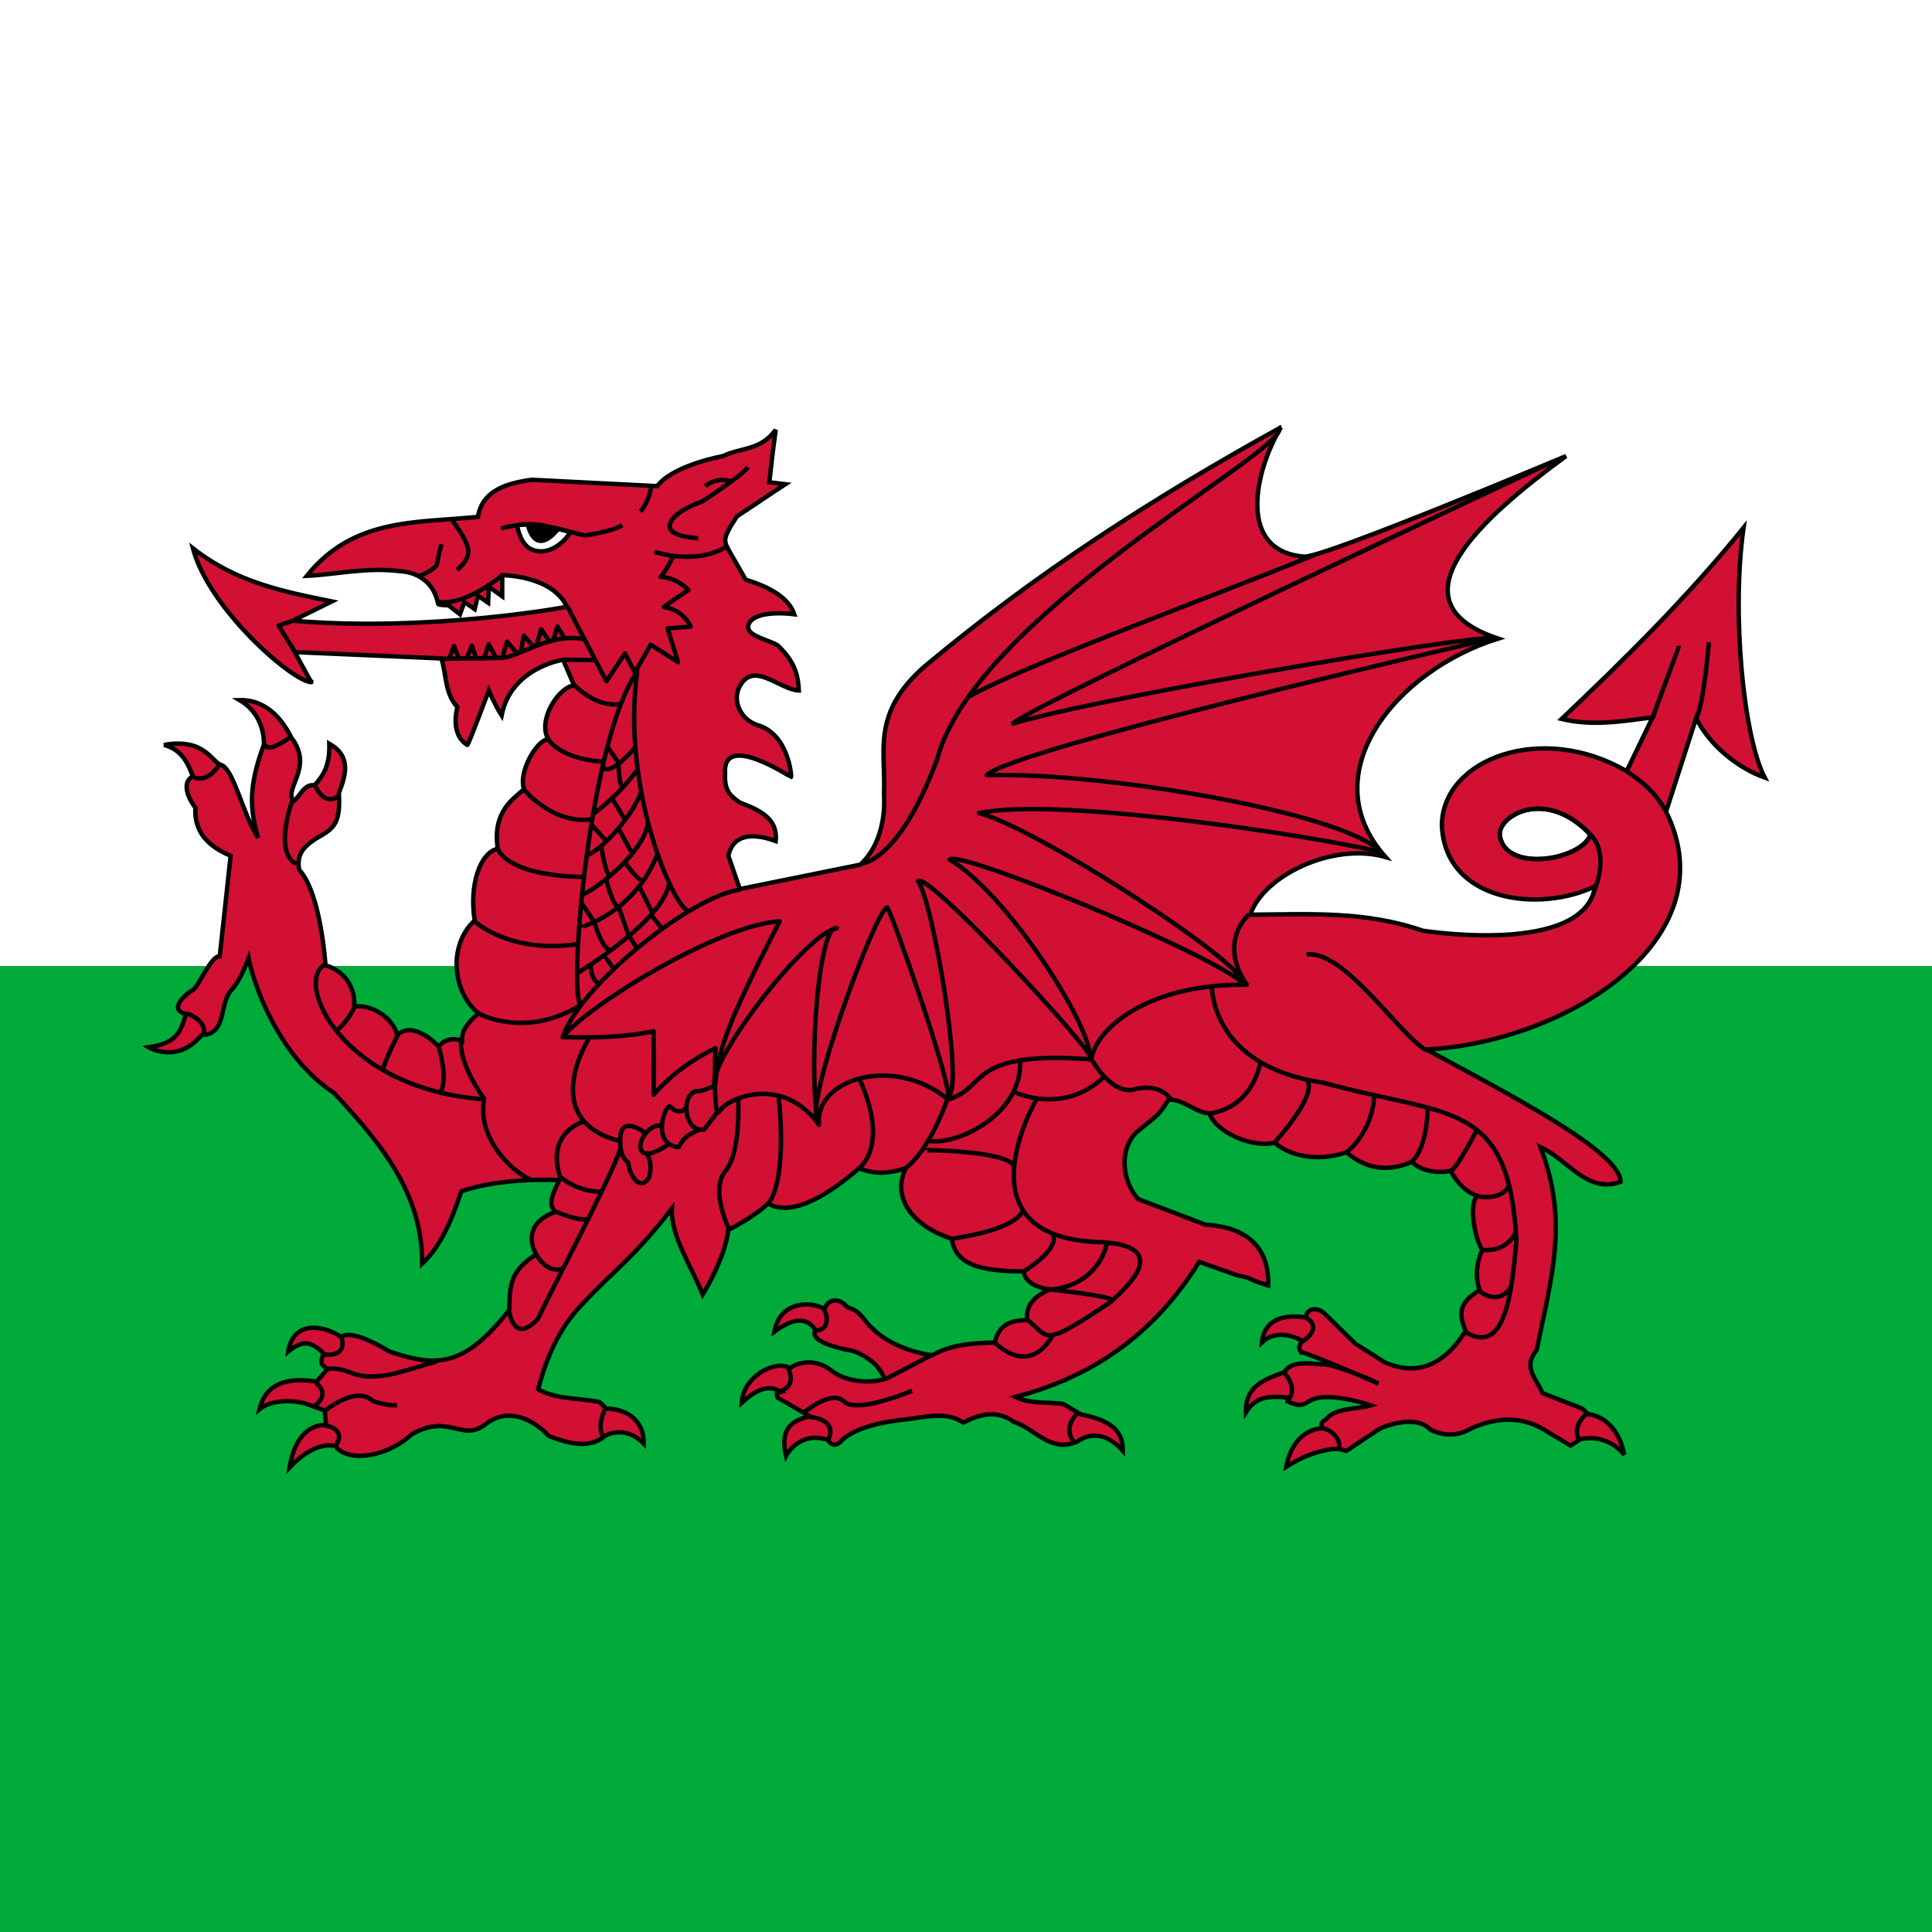
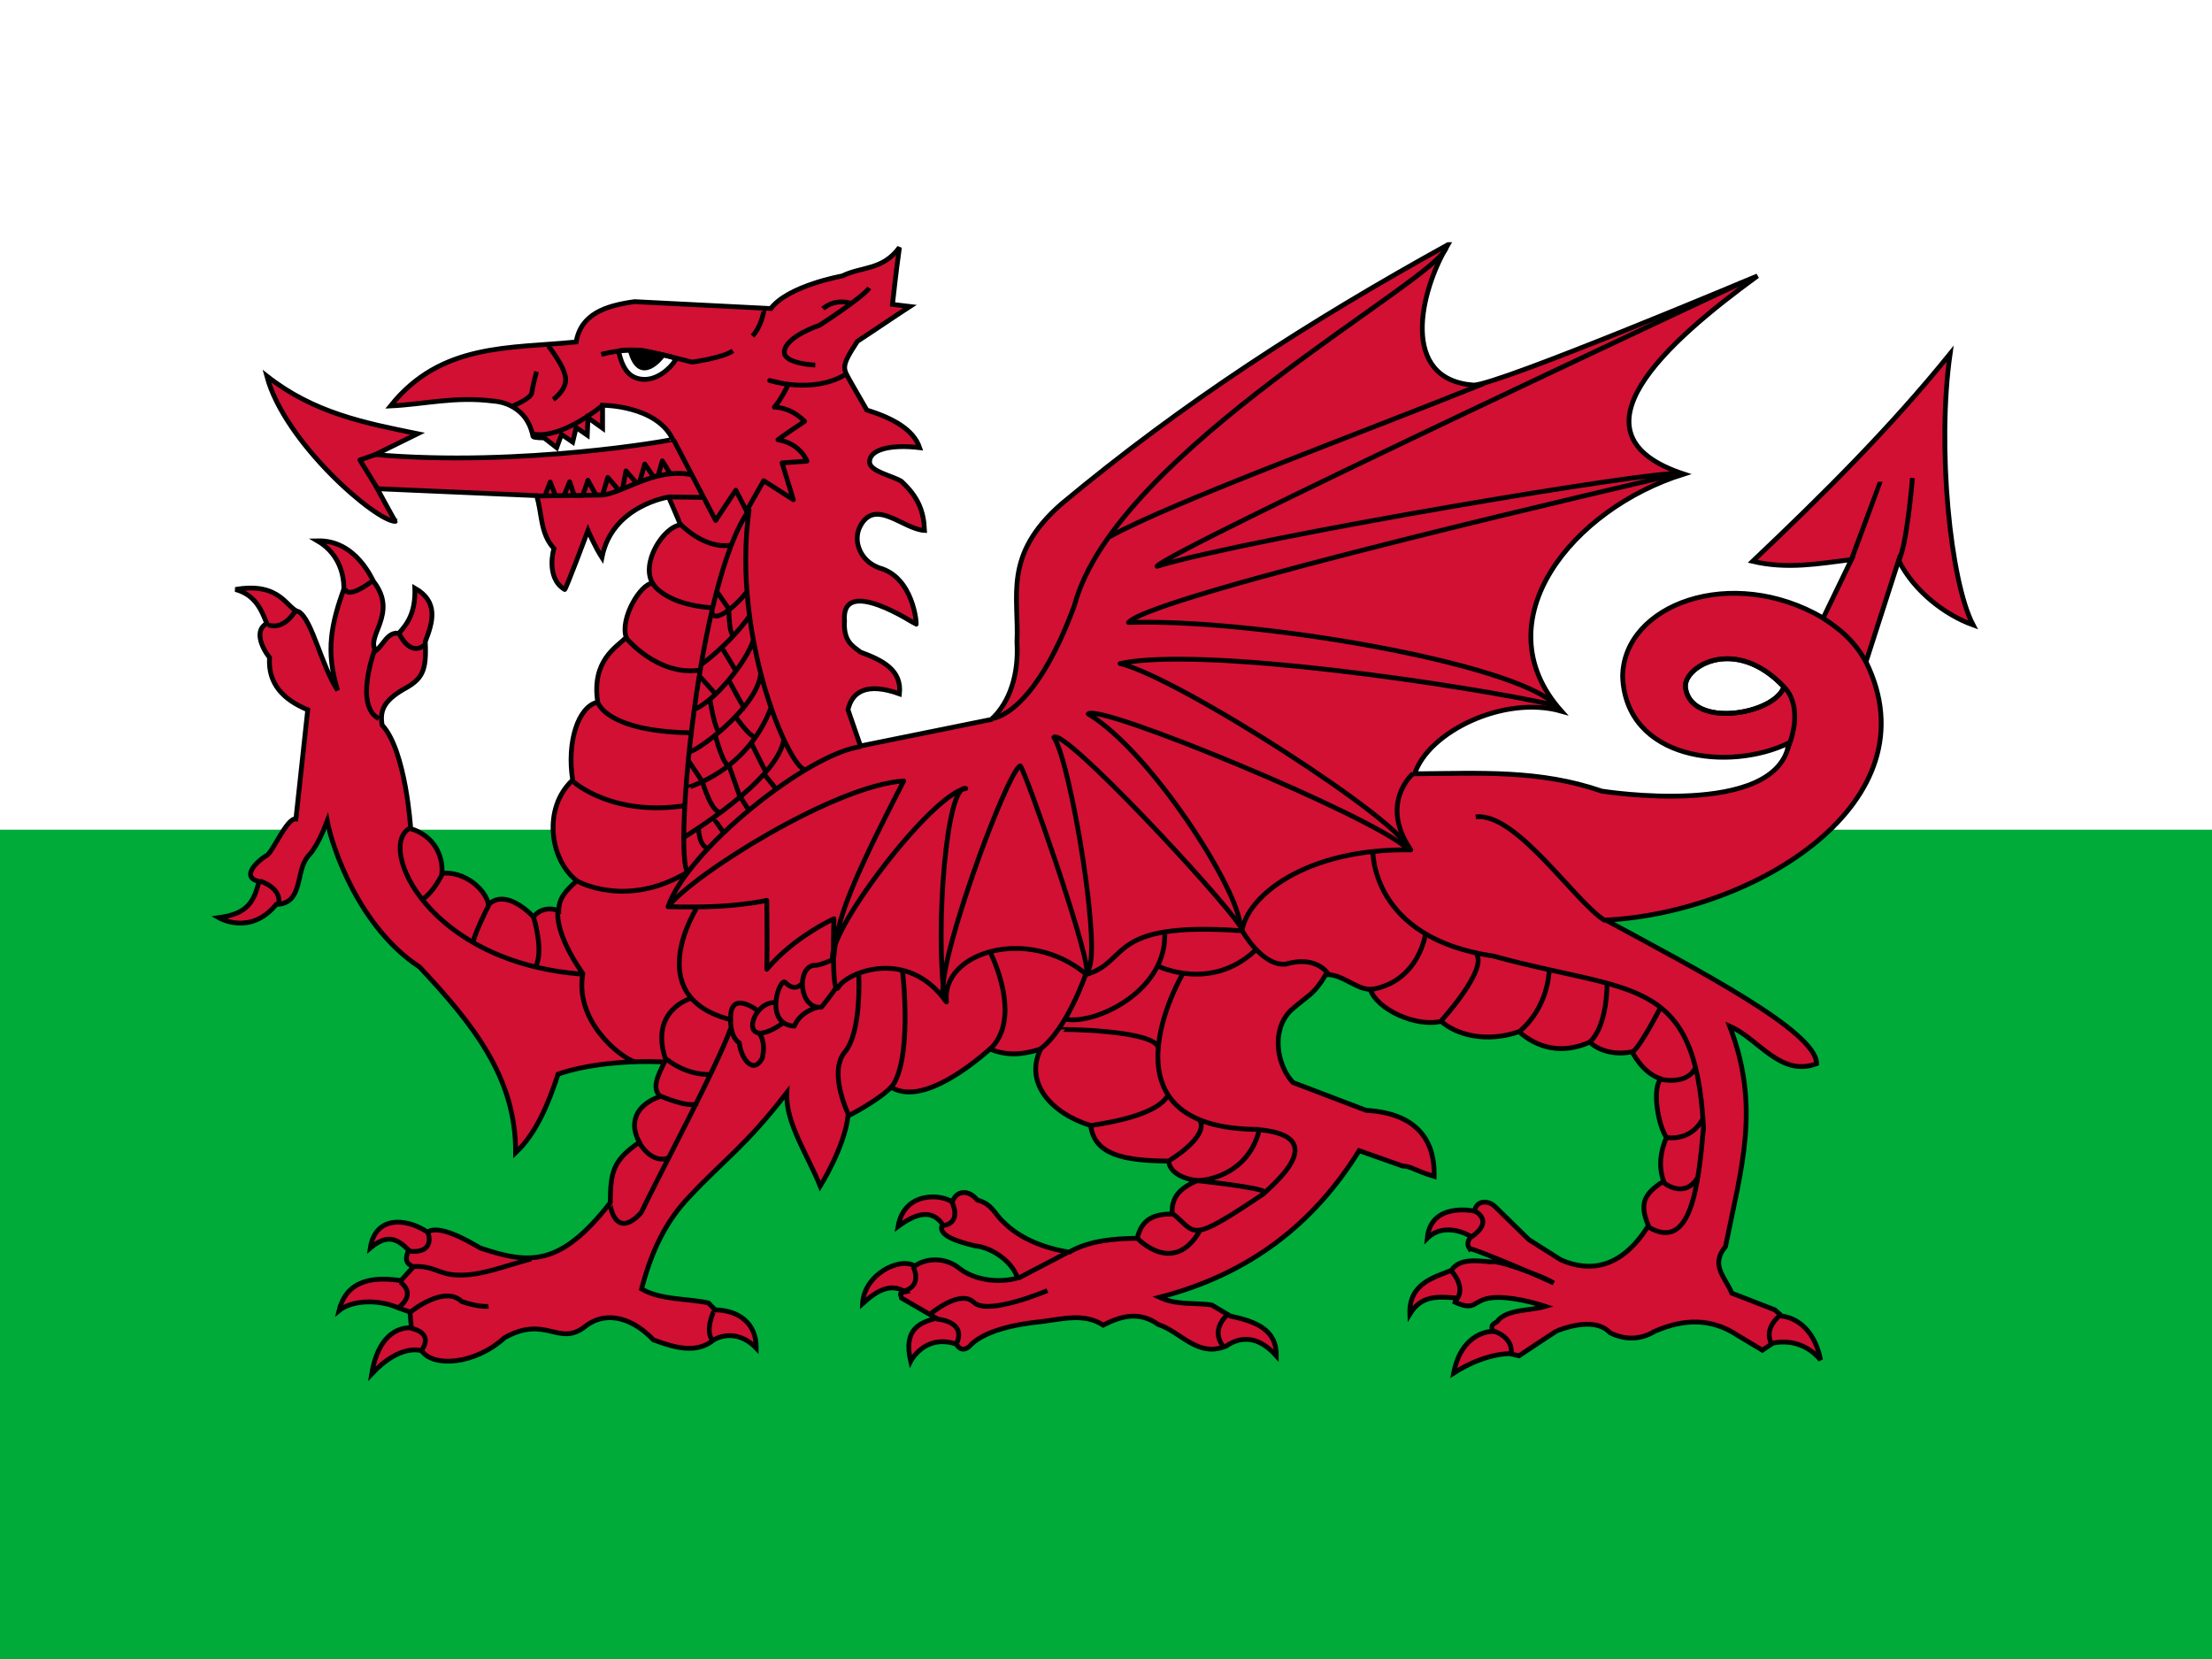
- <svg xmlns="http://www.w3.org/2000/svg" height="512" width="512" viewBox="0 0 512 512" id="flag-icon-css-gb-wls">
-   <path fill="#00ab39" d="M0 256h512v256H0z" />
-   <path fill="#fff" d="M0 0h512v256H0z" />
-   <g stroke="#000" stroke-width="1.171">
-     <path d="M339.46 113.214c-.007.013-.012.028-.02.04.022-.01.04-.028.062-.04h-.04zm-.02.04c-33.988 18.795-64.41 38.35-94.317 63.272-14.352 12.537-10.3 22.53-10.856 33.79.462 7.56-1.634 14.59-6.283 18.827-10.637 2.15-21.284 4.315-31.92 6.466-1.02-2.945-2.03-5.884-3.05-8.825.973-4.515 4.706-6.735 12.565-3.904.618-5.804-4.052-8.167-9.516-10.185-1.877-1.46-4.208-2.583-3.904-7.604-.918-11.363 17.316.814 17.485.814.17 0-.607-11.468-8.986-13.764-4.57-1.617-6.503-6.436-4.76-10.003 3.656-7.292 10.537.57 15.8.854-.2-4.76-1.554-8.152-5.653-11.994-2.207-1.358-7.627-2.38-7.767-4.656-.115-3.092 5.08-4.414 12.22-3.558-1.49-4.333-6.29-7.136-12.89-9.17l-3.905-6.79c-1.848-3.423-2.677-3.515 1.607-10.003 3.848-2.49 8.96-6.01 12.81-8.5l-4.25-.508c.565-4.64.63-6.2 1.707-13.907-4.13 5.642-9.288 4.633-13.928 6.953 0 0-13.227 2.35-17.485 7.97-.17 0-33.262-1.687-33.262-1.687-7.052.983-13.076 2.982-14.252 9.84-16.13 1.63-33.02.19-45.32 15.616 8.374-.396 15.704-2.39 25.11-1.18 0 0 8.016.152 9.678 8.64.17.34 2.726.347 2.726.347 1.02.792 2.03 1.587 3.05 2.38.395-1.076.783-2.16 1.18-3.234l2.723 1.87c.28-1.19.57-2.37.853-3.558.906.622 1.798 1.248 2.704 1.87.057-1.414.127-2.835.183-4.25 1.188.85 2.37 1.694 3.558 2.542v-5.59s13.137-.032 17.14 8.315c.17.168-36.867 6.806-72.645 3.74 3.452-1.698 6.898-3.406 10.35-5.104-13.045-2.652-25.31-5.05-36.82-14.09 4.343 16.355 26.792 35.565 31.39 35.48 0 .17-4.41-7.97-4.41-7.97 12.956.565 25.916 1.12 38.872 1.687 1.415 4.3.79 9.12 4.25 12.91 0 0-2.147 7.108 2.622 10.003.17.34 5.693-14.415 5.693-14.415s1.69 3.97 3.395 6.61c2.47-12.693 16.286-14.762 16.286-14.762s2.888 6.62 2.888 6.79c-4.317.626-9.688 9.426-6.79 14.253-2.896.056-8.037 8.58-6.446 13.237-2.434 2.422-8.496 5.65-6.954 15.797-4.77 1.023-7.596 9.753-6.12 19.01-7.383 6.873-5.57 19.49 1.018 24.6-2.735 2.434-4.42 4.305-4.412 7.3-2.6-.966-4.997-.16-6.12 1.545-3.187-3.268-7.763-6.128-11.02-3.07-.843-3.866-5.876-8.117-11.385-7.625.322-4.075-1.793-9.12-7.625-10.877 0 0-1.18-19.1-6.974-25.293-.567-3.465.333-5.82 5.104-8.66 4.764-2.542 5.777-4.513 5.43-11.712 1.877-4.812 3.304-9.717-2.543-13.052.177 5.723-1.58 8.48-3.902 11.02-2.776-.404-3.745 2.835-5.612 4.25-2.613-3.523 5.512-8.978-.508-16.814-.34-.34-4.203-10.23-13.744-10.003 4.535 2.655 6.454 7.124 6.445 11.71-3.01 8.488-4.538 15.047-1.526 24.784-3.964-5.94-6.212-17.23-9.495-19.193-2.878-.56-4.283-7.365-15.453-5.428 4.82 1.296 6.348 4.975 7.645 8.315-2.954 1.525-1.487 5.544.67 8.317-.41 6.516 3.495 10.322 9.333 12.748-.962 8.882-1.926 17.75-2.887 26.633-2.32-.295-5.888 8.735-7.3 9.007-2.27 1.413-6.232 5.212-1.686 6.283-1.35 4.874-2.604 7.813-9.86 8.824 0 0 7.668 4.548 14.027-3.233 6.814-.172 4.573-8.298 7.868-11.875 0-.17 1.87-1.344 4.594-8.498 1.192 6.388 7.748 25.95 22.568 35.66 12.92 13.83 23.536 26.89 23.422 45.32 5.042-4.69 8.053-12.117 10.37-19.193 7.01-2.44 17.04-3.37 25.982-2.968-1.534 3.227-3.25 6.324-1.037 8.417-6.24 2.143-7.608 6.673-5.102 11.202-6.58 4.468-7.012 7.34-7.117 14.76-12.17 15.606-19.68 15.087-31.737 11.04-3.958-2.324-10.086-5.67-12.91-3.903-5.207-3.47-12.694-3.986-13.926 3.903 3.908-3.238 6.24-2.614 9.352.51-.625 1.584-1.15 3.162 1.18 4.065-1.02 1.132-2.03 2.265-3.05 3.395-5.604-.86-13.138-.813-15.106 7.3 2.878-2.385 9.264-2.945 14.414-.67.963.338 1.926.675 2.888 1.015.113 1.3.233 2.602.345 3.903 0 0-7.633-1.178-9.677 11.203 7.156-7.613 12.218-5.61 12.218-5.61 2.758 4.036 12.91 3.428 20.21-3.213 10.255-5.733 13.244 2.505 19.864-2.888 5.488-4.093 11.982-1.37 16.448 3.396 5.15 1.932 10.54 3.523 14.78 0 0 0 5.18-3.305 10.35 2.034.056-6.02-4.21-9.218-10.004-9.332l-1.708-1.708c-5.432-1.132-11.535-.673-16.285-3.395 2.24-8.502 5.502-16.204 11.874-22.752 7.864-8.43 13.654-12.264 23.584-25.17-.382 7.294 5.208 15.404 8.154 22.812 0 0 5.93-9.47 6.79-17.16.17 0 7.432-3.78 10.532-6.994 6.542 4.058 17.206-3.25 24.093-9.29 4.243 1.606 7.467 1.49 12.4 0-3.96 8.06 2.29 15.537 12.22 18.663.918 7.115 8.106 8.605 19.01 8.66.46 4.187 6.953 4.757 6.953 4.757-4.104 1.913-6.243 3.83-6.1 8.153-4.205.03-7.39 1.087-8.498 5.937-5.775.1-11.66.542-16.63 3.395-5.32-.825-11.79-3.03-15.96-7.3-2.152-1.81-2.69-4.42-6.446-5.427-2.382-2.815-5.23-2.186-6.12.508-2.462-1.922-11.693-2.815-13.237 5.937 4.31-3.154 8.175-4.356 10.878-.508-1.472 2.67 3.59 4.2 7.97 5.265 3.108.193 8.62 3.024 10.35 7.808-4.008 1.215-10.082.815-14.09-2.216-3.563-2.983-8.375-2.627-11.02-.672-3.67-2.34-12.408 2.077-12.747 9.15 3.68-3.374 7.03-5.005 10.368-2.868-1.66.394-1.03.556-.853 1.525 2.83 1.64 5.65 3.28 8.48 4.92-4.16 1.097-8.072 2.757-6.263 10.51 0 0 3.388-6.698 11.02-4.228.17-.17 1.05 2.393 3.232.672 3.302-3.76 10.853-5.442 17.485-6.1 5.323-.637 10.636-2.204 15.27.833 4.125-2.123 8.718-3.55 13.418-.163 5.545 1.754 9.594 8.218 16.63 5.266 3.5-2.422 7.802-2.545 12.22 2.378.054-6.208-4.598-8.29-11.202-9.677-1.528-.907-3.047-1.82-4.574-2.724-4.244-.624-8.505.128-12.748-1.87 22.207-5.742 37.775-18.127 48.734-35.805 3.508 1.245 7.003 2.476 10.51 3.72 2.49.16 2.68 1.025 7.808 2.563.193-7.555-3.05-15.34-16.63-16.122l-17.83-6.79c-3.786-3.992-5.497-12.46-.672-17.485 4.722-4.205 5.546-3.702 8.66-8.825 3.79-.344 7.36 3.56 10.858 3.56 1.66 4.935 11.238 9.298 17.322 7.806 3.812 3.375 11.065 5.25 19.01 2.54 4.51 3.948 10.383 5.596 17.302 2.542 1.837 1.838 5.714 3.298 10.186 2.38.34 0 2.26 4.906 7.136 6.627-2.126 2.067-.82 11.038 1.362 14.252-1.49 3.45-1.957 7.13-.69 10.695-4.92 3.162-5.92 5.514-3.722 10.857-6.44 10.35-14.145 11.532-21.388 8.336-2.604-1.64-5.204-3.3-7.808-4.94-2.772-2.717-5.543-5.417-8.315-8.133-1.412-1.326-4.333-1.742-4.94 1.18 0 0-10.67-2.38-11.53 6.627 4.424-4.307 10.696-.515 10.696-.346 0 .17-1.494 1.187-.345 2.91.258-.216 7.79 2.81 14.496 5.692 3.643 1.38 4.444 1.812 6.038 2.663-1.747-.8-3.81-1.706-6.038-2.663-4.083-1.548-8.06-2.784-9.23-2.48-3.8-.356-7.83-.827-9.678 2.032-4.085 1.728-10.464 3.112-10.187 10.695 2.757-4.517 6.54-4.326 11.365-3.905-.114.34-.212.677-.326 1.016 5.237 2.387 4.243-.648 9.128-1.096 4.084-.375 9.872 1.087 12.93 2.114-3.846 1.132-9.078.657-11.547 3.396-.452.905-2.037.535-1.34 2.704 0 0-7.505-.194-9.516 10.185 7.63-4.885 13.412-4.737 13.58-4.737.17 0 2.38.508 2.38.508s9.163-6.12 9.332-6.12c.17 0 8.873-3.853 12.89.51 3.506 1.722 7.256 1.832 10.877-.346 7.135-3.104 13.813-3.32 20.373 1.037l5.936 3.557c.848-.565 1.693-1.142 2.542-1.708 0 0 6.72-1.898 11.65 4.087-2.038-10.353-9.434-10.693-9.434-10.693-.567-.51-1.143-1.016-1.708-1.525-3.508-1.358-7.003-2.73-10.51-4.087-1.533-3.79-5.38-6.808-1.547-11.365 3.917-19.47 8.6-34.092 1.017-53.817 7.072 3.055 12.364 12.502 21.226 9.17 0-7.922-29.162-22.963-51.438-35.052 36.494-1.866 80.355-28.806 63.494-63.046 2.66-8.26 5.31-16.523 7.97-24.784 3.754 7.562 11.355 13.326 18.176 15.777-5.622-10.732-8.848-43.545-5.61-66.2-14.707 18.167-30.946 34.29-48.207 50.667 8.49 1.984 15.91.588 24.113-.427-2.32 4.753-4.573 9.52-6.892 14.273-22.428-13.135-48.76-3.278-48.958 14.252.767 20.442 26.042 23.347 40.622 16.224-2.89 18.638-45.725 11.772-45.725 11.772-15.22-5.247-29.676-4.348-45.664-4.23 3.32-10.22 21.768-19.29 35.822-15.288-19.676-22.06 2.782-49.45 29.867-57.884-29.523-9.736-4.103-32.242 17.993-48.368 0 0-63.54 26.74-69.33 26.655-18.074-1.358-13.147-22.75-6.263-34.26zm-199.43 25.68c1.48.007 3.218.15 4.595.487 2.865.7 6.352 1.1 6.303 1.953-1.326 2.22-4.585 4.898-7.787 4.737-3.2-.16-5.05-2.08-6.118-6.892.327-.178 1.53-.293 3.01-.285zm267.46 75.388c4.165-.058 9.156 1.705 14.028 6.87-2.343 6.75-22.67 10.214-24.032.225-.41-3.02 3.914-7.013 10.003-7.095z" fill="#d21034" />
-     <path d="M161 197.908l3.08 4.483m-.14.142s0 6.024 1.262 6.165m-2.802 3.222c.14.14 3.223 5.324 3.223 5.324m-8.828 1.4c.14 0 3.924 4.344 3.924 4.344m3.285-3.37c0 .14 3.58 6.874 3.86 6.874m-8.547-2.243s1.26 8.126 2.38 7.846m-7.677 7.045l3.616 5.426m3.083-11.21s1.96 7.707 3.5 7.006m1.54-11.632c.14.14 3.646 5.188 4.626 4.487m-.84 1.96l3.362 6.727m-8.967-1.542c.14.28 2.803 7.988 2.803 7.988m-9.247-3.924s2.522 8.547 4.764 7.145m-5.745 4.206s.14 4.483 2.382 4.763m1.542-7.006c0 .14 2.24 3.223 2.24 3.223m4.163-8.555l1.862 2.95m4.063-8.407l2.803 3.502m-15.804-43.68c.14 3.784 6.14-1.33 8.522-4.555m-11.072 17.69s6.585-4.623 11.63-11.63m-13.732 22.7c4.624-1.26 13.13-11.55 14.812-17.015M154.133 237c1.262.56 17.154-10.886 17.575-19.293m-17.995 28.12c0-.14 14.528-3.704 20.553-19.677m-21.333 31.767s23.198-13.91 24.46-24.14m156.645 47.5s-1.496 12.004-13.546 13.826m17.33 7.61c.14-.14 11.488-12.61 8.546-16.393m17.795 4.343s-.14 8.688-7.286 14.713m21.437-12.19s.28 10.508-4.203 14.712m17.234-8.407s-5.027 9.842-6.848 10.823m6.63 6.62s6.615 1.647 8.716-2.697m-7 16.97s6.114 1.104 8.916-4.78m-9.573 15.8s4.95 4.158 8.312-1.306m-79.34-79.66s-.56 21.298 29.423 25.64c33.488 9.25 49.32 4.344 51.282 41.895-1.26 14.292-3.037 30.434-13.405 24.268m-99.1-72.184s4.765 8.545 10.51 7.985c7.565-2.242 10.367 2.382 10.367 2.382m-41.333-1.822s12.612 6.165 23.4-3.783m-21.998-5.044c1.12 14.712-16.954 23.12-24.1 21.718m24.957 34.658c.14 0 9.79-5.794 7.83-9.858m-27.043 1.262c.28-.28 16.253-1.822 19.196-7.567m-26.622-15.973c0-.14 22.67.064 24.212 4.266m5.914-17.716s-22.14 37.83 18.775 37.83m-42.174-38.39s-4.764 14.152-11.49 18.915m-12.05-23.82s8.222 15.908-.045 23.754m-21.39-19.27c.14.28 2.662 22.56-2.943 28.864m-7.706-28.163s.84 14.15-3.36 19.196c-4.206 5.044.983 15.52.983 15.52m-51.072 6.804s3.01 5.28 7.213 3.456m-2.102-14.99s6.726 2.94 8.968 1.82m-1.68-25.64s-9.95 2.8-6.166 14.57c5.744 4.625 11.35 3.924 11.35 3.924m-24.8 31.526c-.14 0 1.12 9.248 7.565 2.242 4.484-9.387 18.636-35.87 21.86-44.977m6.583-4.343s-6.865-5.325-6.584 2.1c-.142 4.625 2.1 5.746 2.1 5.746.28 3.364 3.224 8.127 5.605 3.784.982-4.204-.7-6.025-.7-6.025m3.924-7.568c-6.165-.42-9.528 13.172 2.382 4.626m4.063-9.25s-1.54 2.104-3.924-.14c-1.26-2.24-5.744 10.09 2.102 10.51 1.4-3.644 5.745-4.624 5.745-4.624m3.644-11.63s-3.504 1.68-4.765 1.4c-4.203.982-3.363 10.79 1.96 10.23 1.822-2.102 3.784-5.044 3.784-5.044m-34.02-19.408c-.14 0-13.904 21.644 7.674 27.39m167.016-59.97s-8.407 7.146-.56 18.635c-26.063-.42-40.073 11.63-41.194 19.756-33.207-2.382-27.182 7.427-37.972 10.65-14.43-12.05-35.59-5.325-34.188 6.724-9.668-13.59-24.52-7.005-26.34-3.643-1.822 3.363-1.122-16.673-1.122-16.673s-9.668 4.345-16.394 12.33c.14-5.323 0-14.01 0-16.813-8.08 1.635-15.88 1.727-24.24 1.542m-21.857-6.167s12.048 6.726 26.9-2.38m-27.882-21.86s9.388 8.407 27.043 5.745m-21.157-25.08s2.1 6.865 22.28 7.286m-15.447-23.165s7.6 9.292 17.827 7.89m-11.35-21.156s2.943 5.044 14.153 5.884m-7.568-20.596s5.886 6.445 12.612 5.324m22.4-57.707s2.607-2.607 6.95-1.304m-8.83 15.056s-8.11-.29-7.53-3.474c.58-3.62 8.543-6.225 8.543-6.225s10.567-6.804 12.16-9.12m-47.775 37.06l10.28 19.69 4.92-7.383 2.608 5.066 4.198-7.383 7.24 4.633-2.752-8.976 6.08-.434s-1.593-4.343-7.094-5.212c1.448-1.158 6.515-4.488 6.515-4.488s-2.895-3.33-7.383-3.475c1.447-1.59 3.474-5.5 3.33-5.5-.145 0-4.49-1.013-4.49-1.013s10.28 3.33 18.243-1.303m-19.68-15.92c.143.146-.58 4.055-2.753 6.37m-36.916 4.49s6.36-1.75 11.117-.76c4.715.97 11.034 2.64 11.034 2.64s7.528-1.012 9.99-2.75m-47.92 5.068s-.87 3.04-1.158 5.067c0 1.447-4.634 3.33-4.634 3.33m8.687-14.624s4.053 5.067 4.197 7.962c.145 2.896-3.04 5.068-3.04 5.068m-42.997 21.57l-4.2-6.803 3.765-1.303m76.25 101.962c-3.36-4.343 2.523-71.04 14.993-88.41-4.343 31.386 10.09 63.47 13.73 63.332m-66.62-81.97s5.674 2.172 17.444-7.146m15.902 22.56l8.442.105m253.403-52.38s-140.655 65.724-142.704 69.205c23.75-7.167 124.48-23.956 126.94-22.522-5.94 1.433-128.17 29.482-133.902 36.24 30.506-1.025 94.39 9.826 104.416 20.268-21.703-4.914-86.61-14.537-106.465-10.238 14.537 3.482 70.226 39.516 70.226 45.25-8.393-7.986-75.345-35.626-78.006-32.964 15.354 9.213 37.058 43.404 37.057 51.8-4.503-7.167-43.2-48.73-45.45-46.068 4.094 5.733 12.208 54.795 8.06 57.07 0-5.94-15.022-48.88-16.25-50.11-3.072.82-22.22 52.393-18.426 57.188-2.457-17.197.408-53.09 5.117-51.66-8.392 1.23-35.182 36.552-32.316 42.08.82-8.804 2.017-14.643 17.167-43.92-16.788 1.02-51.593 22.93-57.532 30.71 4.71-13.922 34.192-37.468 47.09-39.106m60.713-51.233c14.867-8.25 60.806-25.085 91.45-37.438m-120.304 81.833s10.134-.144 20.27-27.65c9.985-37.638 89.177-79.622 90.77-87.442M94.015 266.773s-2.352 5.012-5.247 6.46m16.606 1.135s-3.142 6.103-3.866 9m14.736-6.015s2.637 8.33.465 12.24m-30.734-33.867c-7.962 4.49 4.53 32.852 42.316 35.603m-6.08-15.347s-1.014 5.067 6.08 15.2c-2.027 11.293 8.585 20.167 12.784 21.615m-21.906-138.585c0-.145 1.158-3.04 1.158-3.04l1.29 3.347 2.078-.054 1.37-3.356 1.127 3.368h2.065l1.273-3.74 1.924 3.54 1.634.084 1.287-4.313 2.652 3.09.964-.374.825-4.315 2.62 3.02.752-.442 1.215-4.252 2.177 3.162 1.095-.358 1.017-3.573 2.023 3.284m-32.876 5.303l15.79-.235c5.026-.075 13.3-7.04 22.567-4.867m-71.644 38.89s2.605 5.646 6.225 2.46m-12.305 1.304s-5.068 13.61 1.013 16.793m-8.253-31.85s0 3.185 6.66-1.737M49.52 268.6s5.357 1.594 4.488 5.648m-2.464-68.19s3.33 1.593 6.515-3.33m28.81 159.978c5.21-.29 6.332 2.063 11.074 2.063 5.463.166 10.785-2.064 17.735-3.946m44.733 12.595c-.145 0-2.46 4.92-.434 7.382m-73.838-6.95s8.253-6.803 12.596-2.604c4.2 1.448 6.514 1.158 6.514 1.158m-14.762-17.95s2.027 5.21-4.778 4.487m-2.027 7.528s4.343 2.753-.58 6.372m3.186 4.922s5.937.87 2.462 5.646m189.266-41.713s16.12 1.668 16.86 2.872c1.854-1.947 16.248-13.606-1.447-15.273-2.962 12.137-15.134 12.585-15.412 12.4zm-5.743 8.06c6.02 4.816 3.554 7.703 22.454-4.988m-31.07 11.01s8.892 9.54 15.377-2.04m-32.33 5.466l-12.045 6.3m-21.678 8.894s7.318-6.3 10.746-2.965c3.428 3.335 17.972-2.87 17.972-2.87M218.45 347.07s2.502 5.002-2.317 5.65m-7.225 10.007s2.538 4.703-2.373 6m8.024 6.785s7.596.37 4.91 6.113m66.146-7.133s-4.17 3.52-1.112 7.505M346.11 349.2s4.818 2.317-.926 6.3m-4.817 8.338s3.613 3.8 1.204 6.948m8.895 7.597s5.002 1.39 4.447 5.558m65.587-9.262s-4.17 3.056-1.946 7.04m-72.308-128.8c10.007-1.204 24.365 21.03 31.684 25.384m43.767-56.88s5.068 4.425.61 15.098m8.785-32.117c1.41 1.097 6.857 4.004 10.455 10.732m3.456-44.02c0 .093-7.04 18.993-7.04 18.993m14.914-19.918s-1.39 16.86-3.427 20.288M421.502 221.2c-2.342 6.75-22.667 10.2-24.03.213-.694-5.085 12.038-12.93 24.03-.212z" fill="none" stroke-linejoin="round" />
-     <path d="M139.854 138.988l7.82 1.447s-5.503 7.384-7.82-1.447z" stroke-linejoin="round" />
+ <svg xmlns="http://www.w3.org/2000/svg" height="480" width="640" viewBox="0 0 640 480" id="flag-icon-css-gb-wls">
+   <path fill="#00ab39" d="M0 240h640v240H0z" />
+   <path fill="#fff" d="M0 0h640v240H0z" />
+   <g stroke="#000" stroke-width="1.388">
+     <path d="M418.916 70.772c-.008.015-.014.033-.024.048.026-.014.047-.034.073-.048h-.05zm-.024.048c-40.283 22.275-76.34 45.452-111.783 74.988-17.01 14.86-12.21 26.704-12.868 40.048.548 8.958-1.936 17.292-7.446 22.314-12.607 2.55-25.226 5.113-37.83 7.663-1.21-3.49-2.408-6.972-3.615-10.46 1.153-5.35 5.577-7.98 14.892-4.625.734-6.88-4.802-9.68-11.277-12.072-2.225-1.732-4.988-3.062-4.627-9.013-1.09-13.468 20.523.964 20.723.964.202 0-.72-13.592-10.65-16.313-5.414-1.916-7.705-7.627-5.638-11.855 4.332-8.644 12.487.676 18.723 1.01-.234-5.64-1.84-9.662-6.7-14.216-2.614-1.61-9.038-2.82-9.204-5.518-.135-3.664 6.022-5.23 14.483-4.217-1.764-5.136-7.454-8.458-15.277-10.868l-4.627-8.05c-2.19-4.054-3.174-4.164 1.903-11.854 4.56-2.95 10.62-7.122 15.18-10.072-1.677-.202-3.358-.402-5.035-.603.67-5.5.747-7.35 2.024-16.482-4.894 6.688-11.007 5.492-16.506 8.242 0 0-15.676 2.783-20.723 9.446-.2 0-39.422-2-39.422-2-8.357 1.164-15.497 3.533-16.89 11.663-19.117 1.93-39.136.223-53.71 18.507 9.922-.47 18.61-2.833 29.758-1.398 0 0 9.5.18 11.47 10.24.2.402 3.23.41 3.23.41 1.206.938 2.405 1.88 3.613 2.82.47-1.275.93-2.56 1.4-3.832l3.228 2.216c.334-1.408.677-2.808 1.012-4.216 1.073.737 2.13 1.48 3.205 2.216.067-1.676.15-3.36.216-5.036l4.218 3.012v-6.626s15.57-.036 20.314 9.855c.202.2-43.694 8.067-86.097 4.433 4.09-2.012 8.175-4.036 12.265-6.048-15.46-3.143-29.996-5.985-43.638-16.7 5.148 19.384 31.754 42.15 37.205 42.05 0 .2-5.23-9.447-5.23-9.447 15.358.67 30.717 1.33 46.073 2 1.677 5.097.935 10.81 5.036 15.302 0 0-2.544 8.424 3.108 11.855.202.402 6.747-17.085 6.747-17.085s2.006 4.705 4.026 7.832c2.926-15.042 19.3-17.494 19.3-17.494s3.423 7.847 3.423 8.05c-5.118.74-11.483 11.17-8.05 16.89-3.43.065-9.524 10.167-7.638 15.687-2.885 2.87-10.07 6.698-8.242 18.723-5.655 1.212-9.003 11.56-7.252 22.53-8.752 8.146-6.603 23.1 1.205 29.156-3.24 2.884-5.237 5.102-5.23 8.65-3.08-1.144-5.92-.187-7.253 1.832-3.776-3.87-9.2-7.262-13.06-3.638-1-4.58-6.964-9.62-13.493-9.036.382-4.83-2.125-10.81-9.037-12.892 0 0-1.4-22.637-8.265-29.976-.673-4.107.393-6.9 6.048-10.265 5.647-3.013 6.847-5.35 6.434-13.88 2.226-5.704 3.917-11.518-3.012-15.47.21 6.782-1.873 10.048-4.626 13.06-3.29-.48-4.44 3.36-6.652 5.036-3.097-4.174 6.532-10.64-.603-19.927-.4-.405-4.98-12.125-16.29-11.857 5.376 3.148 7.65 8.444 7.64 13.88-3.566 10.058-5.377 17.832-1.807 29.373-4.698-7.04-7.363-20.42-11.253-22.747-3.41-.666-5.076-8.73-18.314-6.435 5.712 1.536 7.525 5.897 9.062 9.856-3.502 1.806-1.762 6.57.795 9.856-.486 7.722 4.14 12.234 11.06 15.108-1.14 10.528-2.282 21.038-3.422 31.566-2.748-.35-6.978 10.352-8.65 10.675-2.69 1.674-7.388 6.177-2 7.446-1.6 5.778-3.085 9.26-11.687 10.46 0 0 9.09 5.39 16.626-3.832 8.077-.203 5.42-9.833 9.326-14.073 0-.2 2.216-1.593 5.445-10.072 1.413 7.572 9.182 30.757 26.748 42.265 15.31 16.39 27.894 31.87 27.76 53.71 5.975-5.557 9.543-14.36 12.288-22.746 8.31-2.89 20.197-3.994 30.796-3.518-1.818 3.825-3.853 7.496-1.23 9.976-7.396 2.54-9.017 7.91-6.047 13.277-7.798 5.295-8.31 8.698-8.435 17.494-14.425 18.496-23.324 17.88-37.614 13.085-4.692-2.754-11.955-6.72-15.3-4.627-6.172-4.113-15.046-4.723-16.506 4.627 4.63-3.84 7.396-3.098 11.084.603-.742 1.878-1.362 3.75 1.397 4.82-1.207 1.34-2.406 2.683-3.614 4.023-6.64-1.02-15.57-.963-17.903 8.65 3.412-2.825 10.98-3.488 17.084-.793 1.142.402 2.283.8 3.424 1.204.134 1.543.276 3.085.41 4.627 0 0-9.047-1.396-11.47 13.278 8.48-9.023 14.48-6.65 14.48-6.65 3.27 4.784 15.3 4.064 23.953-3.808 12.154-6.794 15.697 2.97 23.542-3.422 6.504-4.85 14.2-1.625 19.493 4.025 6.103 2.29 12.49 4.173 17.518 0 0 0 6.14-3.918 12.266 2.41.067-7.136-4.99-10.926-11.855-11.06l-2.024-2.025c-6.437-1.342-13.67-.798-19.3-4.024 2.653-10.074 6.52-19.202 14.072-26.963 9.32-9.992 16.182-14.535 27.952-29.832-.455 8.645 6.17 18.257 9.662 27.037 0 0 7.03-11.223 8.05-20.337.2 0 8.807-4.48 12.48-8.29 7.754 4.81 20.392-3.85 28.555-11.01 5.03 1.903 8.85 1.766 14.698 0-4.694 9.552 2.715 18.414 14.482 22.12 1.088 8.433 9.607 10.2 22.53 10.264.545 4.962 8.242 5.637 8.242 5.637-4.865 2.267-7.4 4.54-7.23 9.663-4.985.034-8.76 1.288-10.073 7.036-6.844.117-13.82.642-19.71 4.024-6.305-.978-13.974-3.59-18.917-8.65-2.55-2.147-3.185-5.24-7.638-6.435-2.822-3.335-6.2-2.59-7.253.603-2.918-2.278-13.86-3.337-15.688 7.037 5.108-3.74 9.688-5.164 12.892-.603-1.746 3.166 4.253 4.978 9.446 6.24 3.683.23 10.214 3.584 12.265 9.254-4.75 1.44-11.95.966-16.7-2.627-4.22-3.534-9.924-3.113-13.06-.796-4.348-2.772-14.705 2.462-15.107 10.843 4.362-3.997 8.333-5.93 12.288-3.397-1.968.467-1.22.66-1.012 1.807 3.353 1.945 6.696 3.887 10.05 5.83-4.932 1.302-9.567 3.27-7.423 12.46 0 0 4.017-7.94 13.06-5.013.202-.2 1.248 2.836 3.832.796 3.914-4.454 12.864-6.448 20.723-7.23 6.308-.753 12.605-2.61 18.097.99 4.89-2.517 10.333-4.208 15.903-.194 6.572 2.08 11.37 9.74 19.71 6.24 4.15-2.87 9.246-3.016 14.483 2.82.064-7.358-5.45-9.825-13.277-11.47-1.81-1.074-3.61-2.155-5.42-3.228-5.03-.74-10.08.152-15.11-2.218 26.32-6.804 44.772-21.482 57.76-42.434 4.158 1.476 8.3 2.934 12.458 4.41 2.95.19 3.174 1.214 9.253 3.037.23-8.956-3.615-18.18-19.71-19.11l-21.132-8.047c-4.486-4.73-6.514-14.768-.796-20.723 5.597-4.983 6.573-4.387 10.265-10.458 4.49-.41 8.72 4.217 12.868 4.217 1.97 5.85 13.32 11.022 20.53 9.253 4.517 4 13.114 6.223 22.53 3.012 5.344 4.678 12.306 6.63 20.506 3.012 2.178 2.176 6.774 3.907 12.073 2.82.403 0 2.678 5.813 8.458 7.854-2.52 2.45-.97 13.082 1.615 16.89-1.764 4.09-2.32 8.45-.82 12.676-5.827 3.747-7.014 6.535-4.41 12.868-7.632 12.265-16.763 13.667-25.348 9.88-3.086-1.946-6.167-3.91-9.253-5.857-3.286-3.218-6.57-6.418-9.855-9.637-1.674-1.57-5.137-2.064-5.857 1.398 0 0-12.645-2.82-13.663 7.856 5.242-5.105 12.675-.61 12.675-.41 0 .202-1.77 1.406-.41 3.446.307-.255 9.233 3.33 17.182 6.747 4.318 1.636 5.267 2.148 7.156 3.156a340.807 340.807 0 0 0-7.156-3.157c-4.84-1.835-9.553-3.3-10.94-2.94-4.504-.42-9.28-.98-11.47 2.41-4.84 2.047-12.402 3.687-12.073 12.674 3.27-5.35 7.754-5.125 13.47-4.627-.134.403-.25.802-.385 1.205 6.206 2.827 5.03-.77 10.818-1.3 4.84-.445 11.7 1.288 15.325 2.505-4.56 1.34-10.76.778-13.686 4.024-.537 1.075-2.415.636-1.59 3.206 0 0-8.894-.23-11.278 12.072 9.043-5.79 15.895-5.614 16.096-5.614.2 0 2.82.602 2.82.602s10.86-7.253 11.06-7.253c.2 0 10.515-4.567 15.276.602 4.155 2.043 8.6 2.173 12.892-.41 8.456-3.677 16.37-3.935 24.145 1.23l7.034 4.216c1.006-.67 2.007-1.352 3.013-2.023 0 0 7.964-2.25 13.807 4.843-2.415-12.27-11.18-12.674-11.18-12.674-.672-.604-1.355-1.204-2.025-1.807-4.16-1.61-8.3-3.235-12.46-4.844-1.814-4.493-6.374-8.07-1.83-13.47 4.642-23.076 10.192-40.406 1.205-63.784 8.382 3.62 14.654 14.818 25.156 10.868 0-9.39-34.56-27.215-60.962-41.542 43.253-2.213 95.236-34.142 75.253-74.723 3.153-9.79 6.294-19.583 9.447-29.374 4.45 8.964 13.457 15.795 21.54 18.7-6.662-12.72-10.485-51.61-6.65-78.458-17.428 21.53-36.674 40.638-57.132 60.048 10.063 2.352 18.855.697 28.58-.506-2.75 5.633-5.42 11.283-8.17 16.916-26.582-15.566-57.79-3.884-58.024 16.892.91 24.227 30.865 27.67 48.145 19.228-3.425 22.09-54.193 13.952-54.193 13.952-18.038-6.218-35.17-5.153-54.12-5.012 3.938-12.113 25.8-22.864 42.458-18.12-23.32-26.147 3.296-58.61 35.397-68.603-34.99-11.54-4.86-38.213 21.326-57.325 0 0-75.306 31.692-82.17 31.59-21.42-1.61-15.58-26.962-7.42-40.602zm-236.36 30.434c1.752.01 3.812.18 5.444.578 3.396.828 7.53 1.302 7.47 2.314-1.57 2.63-5.433 5.805-9.228 5.614-3.795-.19-5.99-2.466-7.253-8.17.388-.21 1.813-.345 3.566-.336zm316.987 89.35c4.936-.068 10.85 2.02 16.625 8.144-2.776 7.997-26.866 12.103-28.48.265-.49-3.58 4.638-8.312 11.854-8.41z" fill="#d21034" />
+     <path d="M207.406 171.15l3.653 5.313m-.167.168s0 7.14 1.494 7.308m-3.32 3.818c.165.167 3.82 6.31 3.82 6.31m-10.463 1.66c.165 0 4.65 5.15 4.65 5.15m3.895-3.995c0 .167 4.24 8.147 4.573 8.147m-10.13-2.657s1.495 9.63 2.823 9.3m-9.1 8.35l4.285 6.43m3.654-13.286s2.325 9.133 4.15 8.302m1.824-13.786c.166.166 4.322 6.15 5.483 5.318m-.994 2.324l3.985 7.972m-10.627-1.828c.166.333 3.32 9.467 3.32 9.467m-10.96-4.65s2.99 10.13 5.648 8.468m-6.808 4.984s.166 5.314 2.823 5.645m1.827-8.303c0 .166 2.657 3.82 2.657 3.82m4.932-10.14l2.207 3.497m4.815-9.963l3.322 4.15m-18.732-51.767c.166 4.484 7.277-1.58 10.1-5.4m-13.123 20.967s7.805-5.48 13.784-13.783m-16.276 26.9c5.48-1.495 15.564-13.69 17.556-20.166m-18.718 32.287c1.496.665 20.33-12.9 20.83-22.864m-21.327 33.327c0-.165 17.22-4.39 24.36-23.32m-25.284 37.65s27.495-16.488 28.99-28.61m185.653 56.294s-1.773 14.228-16.055 16.387m20.538 9.02c.166-.166 13.617-14.945 10.13-19.43m21.09 5.15s-.166 10.295-8.636 17.435m25.408-14.447s.333 12.454-4.982 17.436m20.425-9.965s-5.958 11.663-8.117 12.826m7.86 7.845s7.84 1.954 10.33-3.194m-8.298 20.113s7.248 1.31 10.57-5.665m-11.347 18.725s5.866 4.928 9.85-1.547m-94.032-94.412s-.665 25.242 34.872 30.39c39.69 10.96 58.453 5.147 60.78 49.652-1.495 16.938-3.6 36.07-15.888 28.762m-117.452-85.552s5.647 10.13 12.455 9.465c8.967-2.656 12.288 2.824 12.288 2.824m-48.987-2.16s14.947 7.308 27.732-4.483m-26.07-5.977c1.327 17.437-20.095 27.4-28.565 25.74m29.58 41.076c.166 0 11.604-6.867 9.28-11.684m-32.05 1.496c.33-.334 19.262-2.16 22.75-8.97m-31.552-18.93c0-.166 26.868.074 28.694 5.055m7.01-20.997s-26.24 44.837 22.25 44.837m-49.984-45.502s-5.647 16.774-13.618 22.42m-14.28-28.23s9.743 18.852-.055 28.15M261.06 280.78c.166.332 3.155 26.736-3.488 34.208m-9.132-33.378s.996 16.772-3.985 22.75c-4.983 5.98 1.166 18.396 1.166 18.396m-60.53 8.063s3.567 6.256 8.55 4.097m-2.492-17.768s7.97 3.487 10.628 2.158m-1.993-30.39s-11.79 3.322-7.306 17.27c6.807 5.482 13.45 4.65 13.45 4.65M176.534 348.2c-.165 0 1.33 10.96 8.968 2.656 5.314-11.125 22.086-42.512 25.906-53.306m7.804-5.147s-8.137-6.31-7.804 2.49c-.167 5.48 2.49 6.808 2.49 6.808.332 3.987 3.82 9.632 6.642 4.485 1.163-4.982-.83-7.14-.83-7.14m4.65-8.968c-7.307-.5-11.292 15.61 2.824 5.482M232 284.596s-1.827 2.492-4.65-.166c-1.496-2.655-6.808 11.96 2.49 12.456 1.66-4.318 6.81-5.48 6.81-5.48m4.318-13.783s-4.153 1.992-5.647 1.66c-4.98 1.163-3.985 12.788 2.325 12.123 2.158-2.49 4.484-5.978 4.484-5.978m-40.32-23.002c-.168 0-16.48 25.653 9.093 32.46m197.945-71.073s-9.964 8.47-.664 22.086c-30.89-.5-47.493 13.782-48.822 23.413-39.357-2.822-32.216 8.802-45.003 12.62-17.105-14.28-42.18-6.31-40.52 7.972-11.46-16.108-29.06-8.303-31.22-4.318-2.158 3.986-1.328-19.76-1.328-19.76s-11.458 5.147-19.43 14.613c.167-6.31 0-16.607 0-19.928-9.576 1.937-18.82 2.047-28.73 1.827m-25.904-7.308s14.28 7.97 31.884-2.823m-33.047-25.906s11.127 9.962 32.05 6.808m-25.074-29.725s2.49 8.137 26.405 8.635m-18.306-27.454s9.005 11.014 21.127 9.354m-13.45-25.076s3.487 5.978 16.772 6.974m-8.97-24.41s6.976 7.638 14.947 6.31m26.55-68.394s3.088-3.088 8.236-1.544m-10.466 17.845s-9.61-.344-8.924-4.118c.688-4.29 10.125-7.38 10.125-7.38s12.524-8.063 14.412-10.81m-56.622 43.926l12.183 23.336 5.834-8.75 3.09 6.004 4.975-8.75 8.578 5.49-3.26-10.638 7.206-.515s-1.888-5.147-8.408-6.177c1.716-1.372 7.72-5.32 7.72-5.32s-3.43-3.945-8.75-4.117c1.717-1.888 4.12-6.52 3.947-6.52-.17 0-5.32-1.202-5.32-1.202s12.184 3.946 21.62-1.544m-23.325-18.867c.17.172-.687 4.805-3.26 7.55m-43.754 5.32s7.537-2.075 13.177-.9c5.587 1.15 13.077 3.13 13.077 3.13s8.92-1.2 11.84-3.26m-56.796 6.005s-1.028 3.603-1.37 6.006c0 1.715-5.493 3.946-5.493 3.946m10.297-17.33s4.804 6.005 4.975 9.436c.17 3.432-3.604 6.006-3.604 6.006m-50.96 25.566l-4.976-8.064 4.46-1.544m90.372 120.844c-3.985-5.148 2.99-84.195 17.77-104.783-5.15 37.198 11.955 75.226 16.273 75.06m-78.96-97.15s6.726 2.575 20.675-8.47m18.848 26.74l10.004.124m300.33-62.08s-166.7 77.894-169.13 82.02c28.15-8.495 147.532-28.392 150.447-26.694-7.038 1.7-151.905 34.942-158.698 42.95 36.155-1.213 111.87 11.648 123.75 24.023-25.72-5.824-102.646-17.23-126.18-12.134 17.23 4.126 83.232 46.833 83.232 53.627-9.95-9.463-89.3-42.222-92.453-39.067 18.198 10.92 43.922 51.442 43.92 61.392-5.338-8.493-51.2-57.753-53.87-54.6 4.855 6.797 14.472 64.944 9.555 67.64 0-7.038-17.804-57.932-19.26-59.388-3.64.97-26.334 62.094-21.838 67.778-2.91-20.382.484-62.924 6.065-61.226-9.947 1.456-41.698 43.32-38.302 49.87.97-10.433 2.39-17.353 20.346-52.054-19.898 1.212-61.148 27.178-68.187 36.4 5.58-16.5 40.524-44.408 55.81-46.35m71.956-60.72c17.62-9.777 72.065-29.73 108.383-44.37m-142.582 96.987s12.01-.17 24.022-32.772c11.836-44.607 105.692-94.365 107.58-103.634M128.018 252.767s-2.788 5.94-6.22 7.656m19.682 1.345s-3.724 7.233-4.582 10.665m17.465-7.128s3.124 9.873.55 14.506m-36.425-40.137c-9.437 5.32 5.37 38.935 50.152 42.195m-7.207-18.186s-1.2 6.005 7.207 18.016c-2.402 13.383 10.174 23.9 15.15 25.616m-25.96-164.25c0-.17 1.37-3.602 1.37-3.602l1.53 3.967 2.463-.063 1.625-3.977 1.334 3.992h2.446l1.51-4.433 2.28 4.196 1.936.098 1.525-5.112 3.143 3.662 1.142-.442.98-5.113 3.104 3.575.89-.523 1.44-5.04 2.58 3.748 1.3-.423 1.205-4.236 2.398 3.894m-38.965 6.283l18.717-.278c5.956-.09 15.763-8.344 26.745-5.77m-84.912 46.09s3.088 6.693 7.378 2.918m-14.584 1.545s-6.006 16.128 1.2 19.902m-9.78-37.748s0 3.775 7.893-2.058m-32.442 86.815s6.35 1.888 5.32 6.692m-2.92-80.817s3.945 1.887 7.72-3.946m34.145 189.602c6.177-.343 7.507 2.446 13.126 2.446 6.474.197 12.783-2.446 21.02-4.677m53.018 14.93c-.172 0-2.917 5.832-.515 8.748m-87.51-8.235s9.78-8.065 14.928-3.088c4.977 1.716 7.72 1.372 7.72 1.372m-17.495-21.274s2.402 6.176-5.663 5.32m-2.402 8.92s5.147 3.262-.686 7.55m3.774 5.835s7.034 1.03 2.916 6.69m224.316-49.437s19.104 1.977 19.983 3.405c2.195-2.306 19.254-16.124-1.717-18.1-3.512 14.385-17.938 14.916-18.267 14.696zm-6.807 9.552c7.135 5.71 4.21 9.13 26.61-5.91m-36.823 13.048s10.54 11.31 18.226-2.416m-38.32 6.478l-14.272 7.466m-25.692 10.542s8.674-7.467 12.736-3.514c4.062 3.952 21.3-3.403 21.3-3.403m-27.56-25.475s2.967 5.928-2.744 6.697m-8.563 11.86s3.008 5.574-2.812 7.11m9.51 8.04s9.003.44 5.82 7.247m78.395-8.455s-4.94 4.172-1.317 8.895m73.015-38.87s5.71 2.745-1.098 7.467m-5.71 9.882s4.282 4.5 1.428 8.233m10.54 9.003s5.93 1.647 5.27 6.588m77.734-10.98s-4.94 3.623-2.306 8.345M426.96 236.346c11.858-1.427 28.875 24.924 37.55 30.085m51.87-67.412s6.008 5.243.723 17.893m10.414-38.065c1.67 1.3 8.126 4.745 12.39 12.72m4.096-52.17c0 .108-8.344 22.507-8.344 22.507m17.676-23.606s-1.647 19.98-4.062 24.044m-33.124 36.413c-2.776 7.997-26.864 12.09-28.48.25-.822-6.026 14.268-15.322 28.48-.25z" fill="none" stroke-linejoin="round" />
+     <path d="M182.346 101.32l9.268 1.715s-6.523 8.75-9.268-1.716z" stroke-linejoin="round" />
  </g>
</svg>
